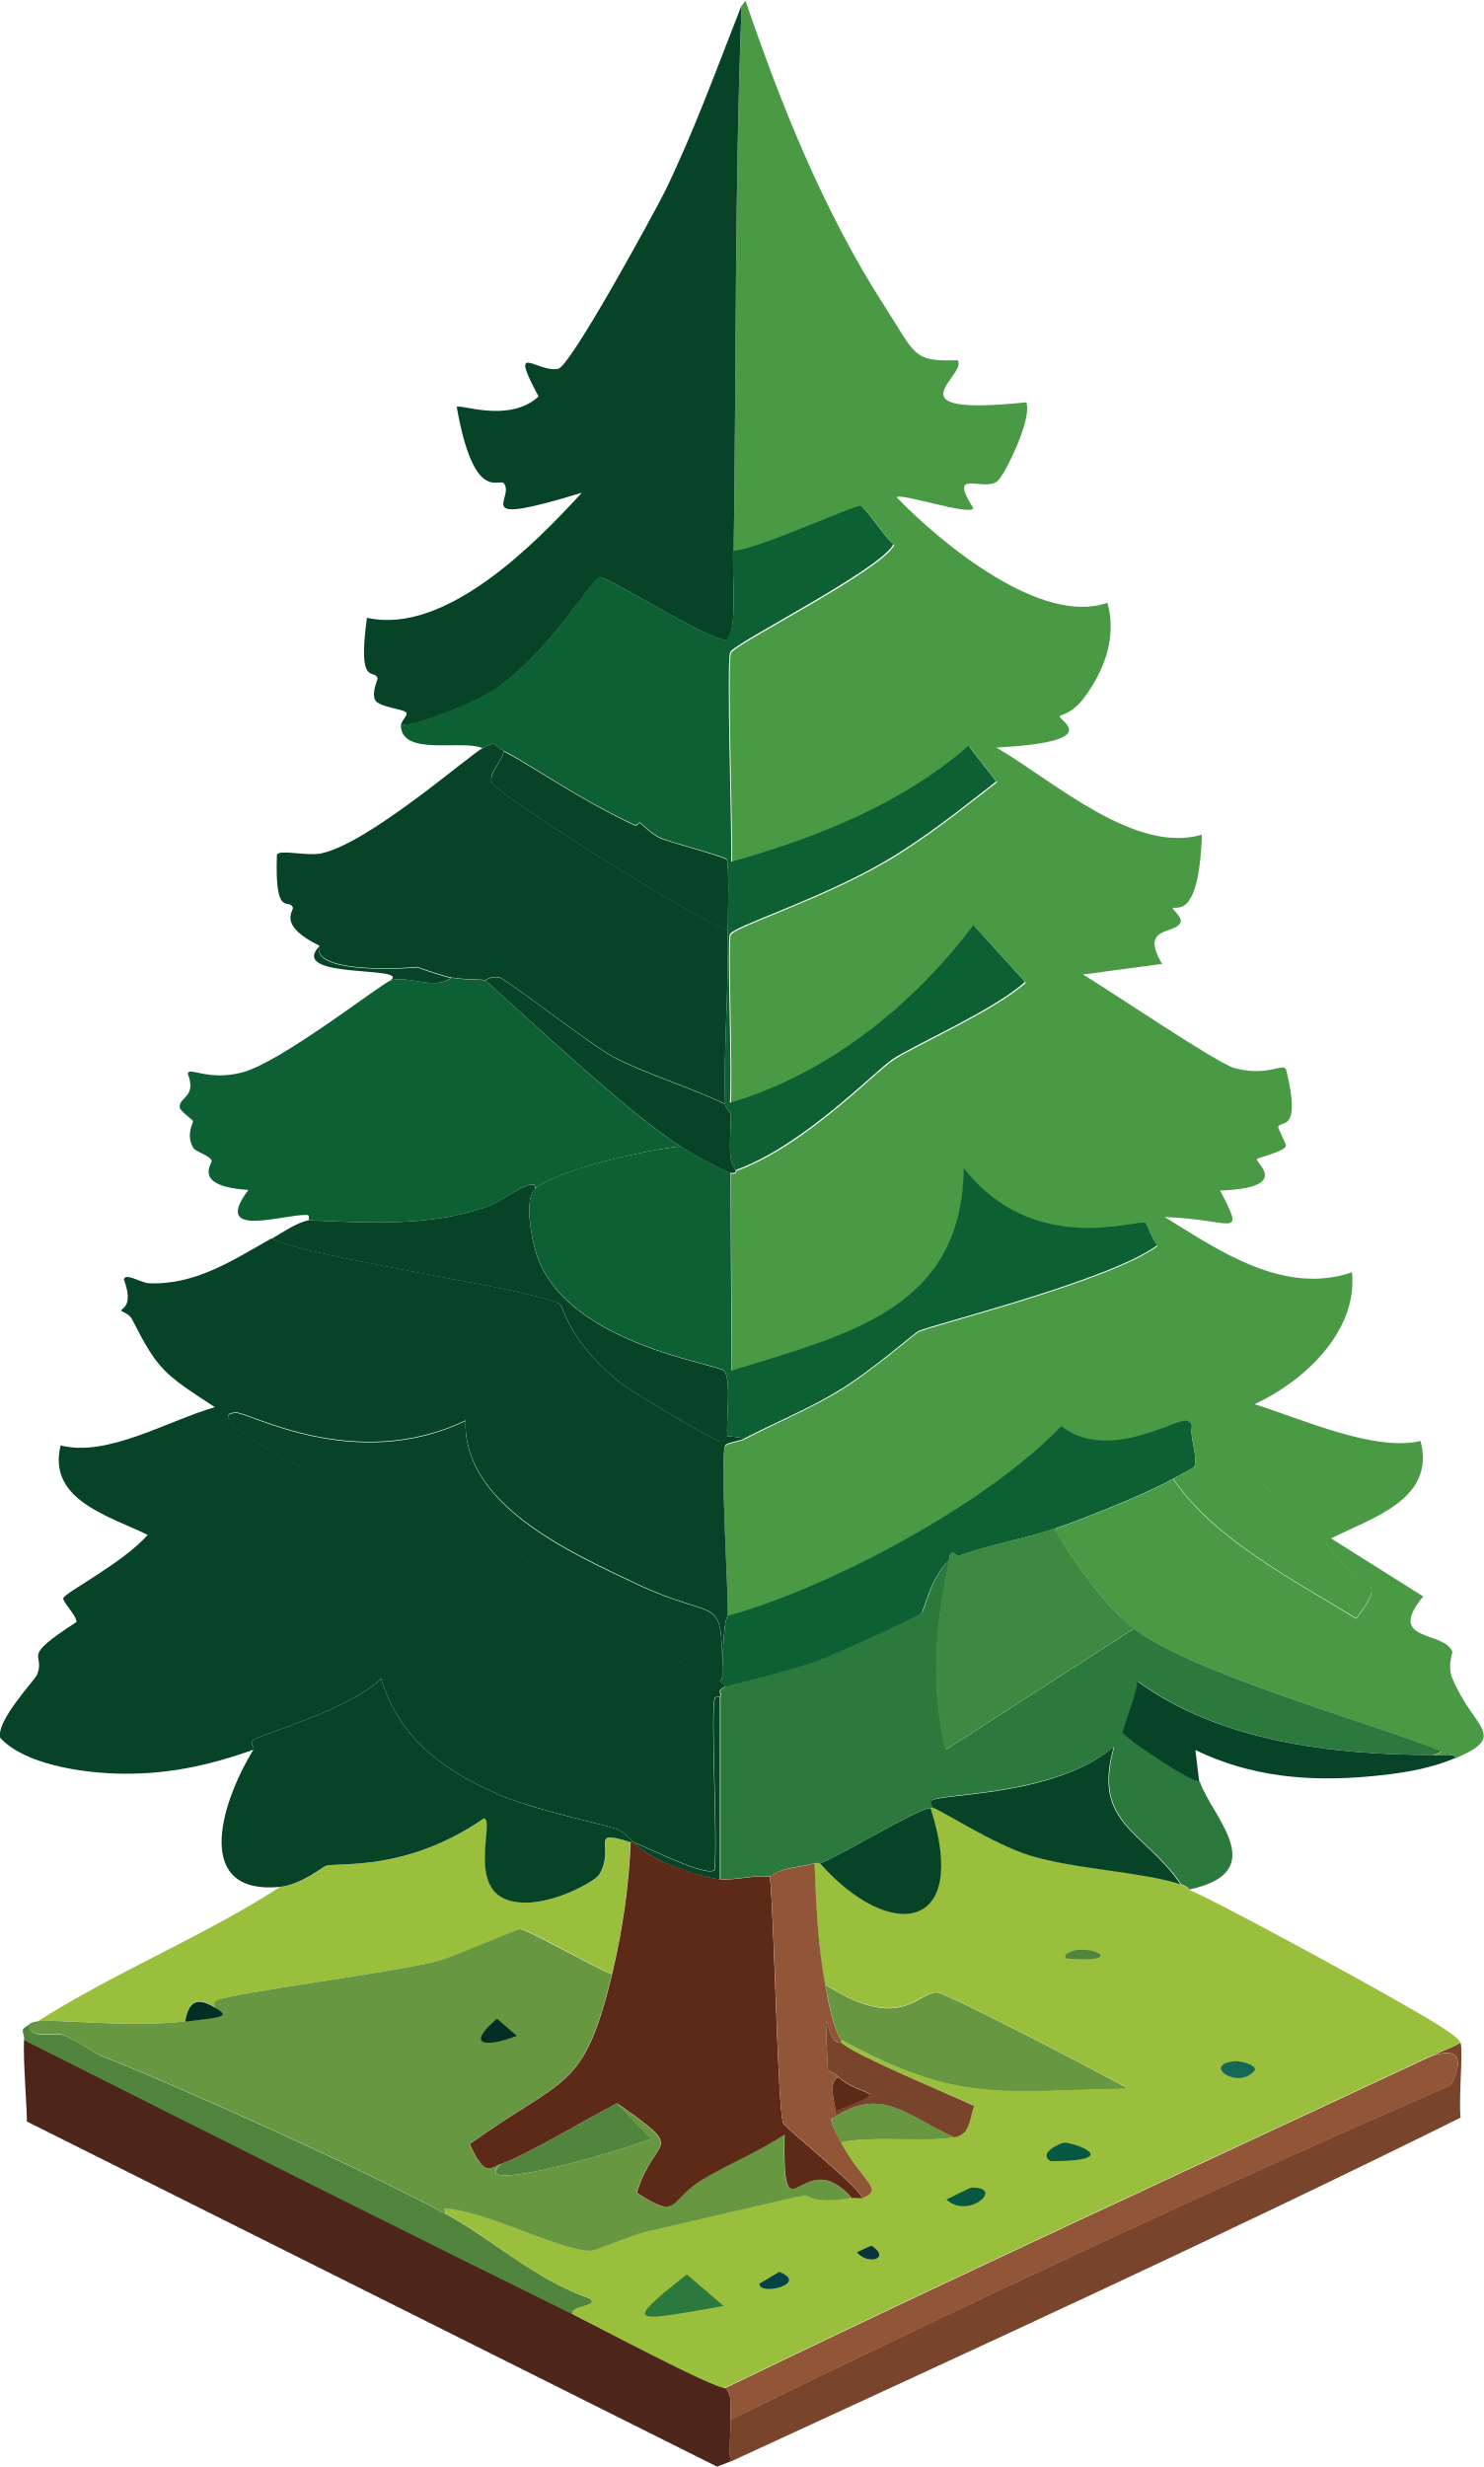
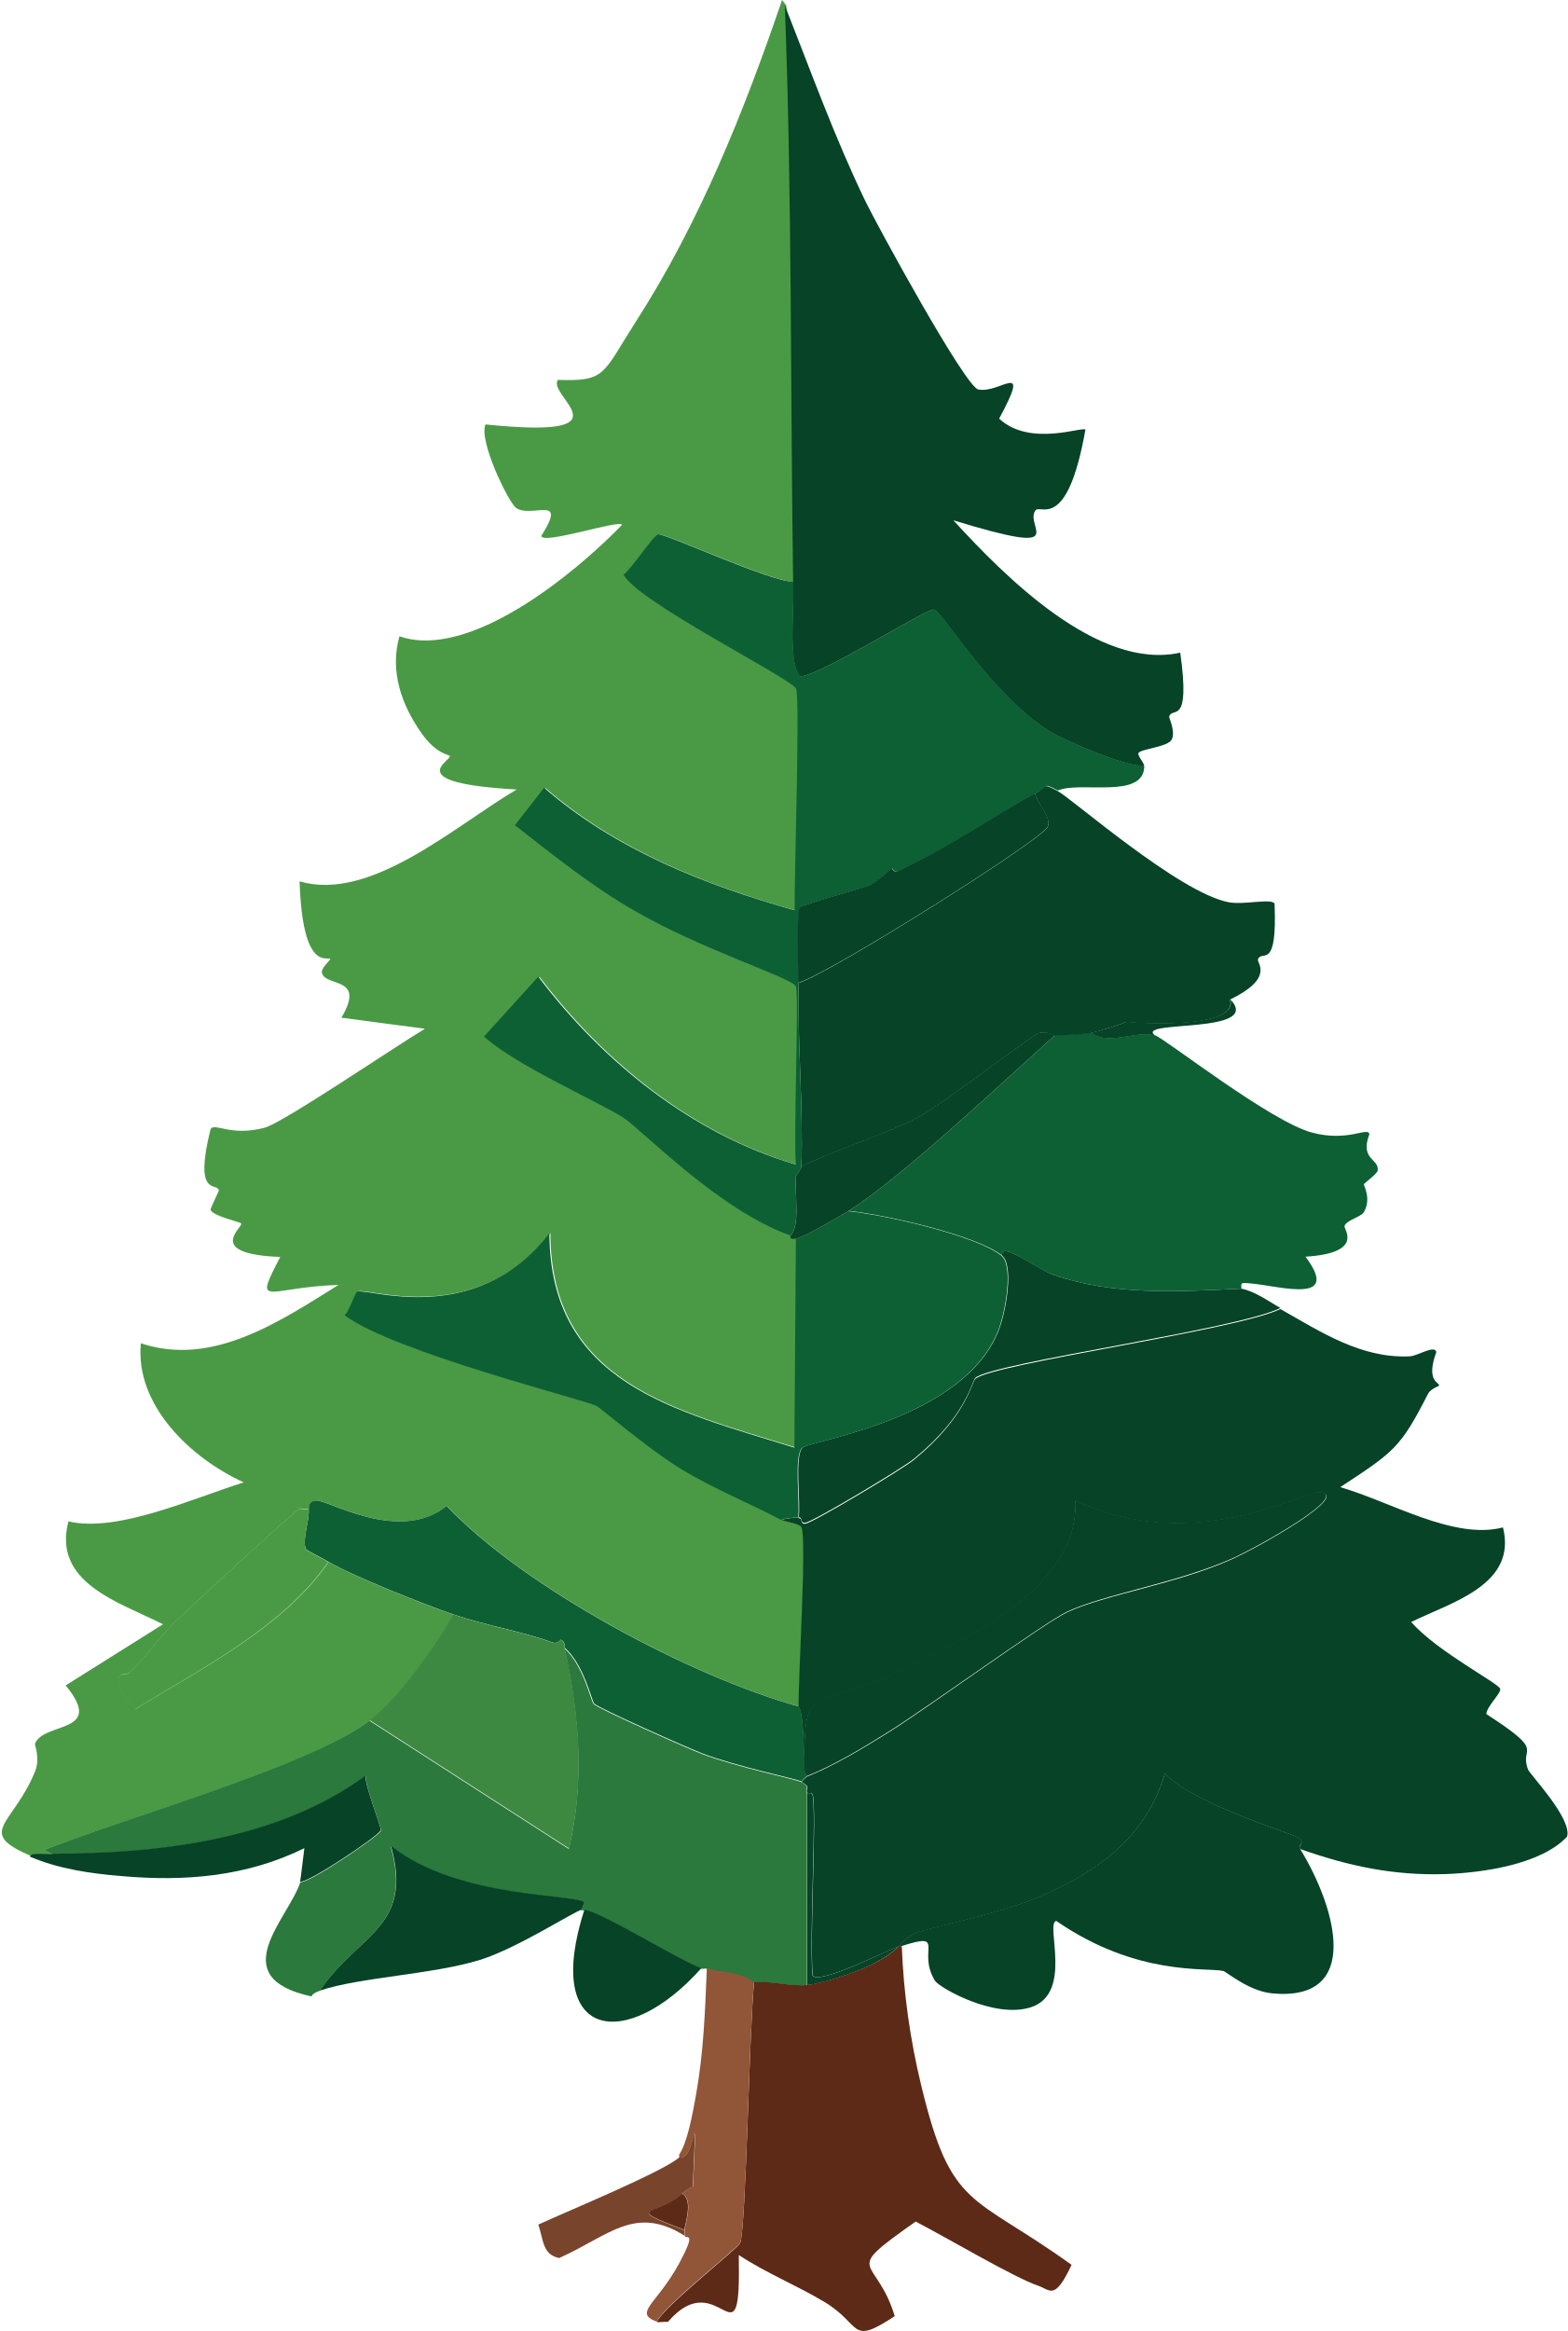
- <svg xmlns="http://www.w3.org/2000/svg" id="uuid-b3a8e680-f3fb-4e73-8ddd-6284ed3b646e" data-name="Layer 2" viewBox="0 0 50.42 83.82">
-   <g id="uuid-c83a6b9a-7cec-4a7d-8520-7e92b0284c1f" data-name="Trees">
+ <svg xmlns="http://www.w3.org/2000/svg" id="uuid-436c6bd0-c6f9-4db6-af4f-205afe1b0164" data-name="Layer 2" viewBox="0 0 62.31 92.65">
+   <g id="uuid-663fa764-e037-4185-8aa0-ac7b7ab4d601" data-name="Trees">
    <g>
+       <path d="M1.21,73.81c-.02-.17.41-.11.89-.11l-.33-.17c3.19-1.27,10.45-3.28,12.95-5.15,1.09-.81,2.63-2.96,3.32-4.2-1.17-.4-4.01-1.53-4.98-2.1-1.74,2.57-5.08,4.25-7.69,5.86-1.28-1.6-.29-1.37-.22-1.44.63-.61,1.15-1.38,1.77-1.99.54-.53,4.69-4.36,4.98-4.54.06-.04.3.04.39,0,.02,0-.07-.3.28-.33.47-.04,3.3,1.73,5.2.22,3.06,3.23,9.67,6.77,14,7.97-.03-1.02.33-6.69.11-7.14-.06-.12-.63-.2-.77-.28-1.3-.68-2.66-1.23-3.93-1.99-1.46-.88-3.24-2.45-3.43-2.55-.54-.26-8.03-2.12-10.01-3.6.16-.14.42-.91.5-.94.39-.16,4.72,1.46,7.64-2.32.02,5.97,4.95,7.03,9.74,8.52l.06-8.3c-.14,0-.23.02-.22-.11-2.8-.99-5.82-4.13-6.58-4.65-.87-.59-4.27-2.07-5.59-3.26l2.16-2.38c2.57,3.39,6.12,6.26,10.24,7.47-.1-1.14.13-6.75,0-7.08-.13-.33-3.75-1.45-6.47-3.04-1.66-.97-3.19-2.2-4.7-3.37l1.16-1.49c2.82,2.45,6.39,3.87,9.96,4.87-.02-1.21.21-8.39.06-8.8-.15-.38-6.3-3.45-6.86-4.54.31-.21,1.2-1.58,1.38-1.6.28-.04,4.54,1.92,5.37,1.88-.11-7.63-.04-15.27-.33-22.91l-.17-.22c-1.5,4.4-3.27,8.83-5.81,12.78-1.35,2.11-1.18,2.38-3.1,2.32-.46.63,3,2.37-2.88,1.77-.28.65.92,3.11,1.22,3.32.62.43,2.07-.58,1,1.11.04.37,3.11-.66,3.21-.44-1.92,1.98-6.09,5.39-8.85,4.43-.39,1.37.07,2.72.89,3.87.6.84,1.08.82,1.11.89.07.19-1.98,1.07,2.66,1.33-2.41,1.41-5.8,4.49-8.63,3.65.12,3.73,1.17,2.92,1.22,3.1,0,.03-.39.36-.33.55.16.56,1.76.12.77,1.77q1.66.22,3.32.44c-1.2.72-5.61,3.72-6.36,3.93-1.38.37-2-.22-2.16.06-.68,2.74.26,2.1.33,2.43,0,.04-.34.73-.33.77.06.25,1.19.49,1.22.55.07.16-1.47,1.21,1.55,1.33-1.08,2.09-.57,1.21,2.32,1.11-2.32,1.44-5.01,3.28-7.86,2.32-.24,2.47,2,4.58,4.09,5.53-2.02.63-5.02,2.01-6.97,1.55-.64,2.45,2.02,3.21,3.76,4.09l-3.87,2.43c1.6,1.94-.88,1.43-1.22,2.32-.02.05.22.57,0,1.11-.89,2.16-2.4,2.4-.11,3.37Z" style="fill: #4a9a45; stroke-width: 0px;" />
+       <path d="M31.75,60.31s-.62.04-.66.11c.14.07.71.15.77.28.22.44-.14,6.12-.11,7.14,0,.11.16-.15.22,2.1.07-3.08.22-1.83,3.6-3.43,2.81-1.33,7.32-3.35,7.19-6.86,4.61,2.2,9.05-.34,9.63-.33,1.51.01-2.37,2.19-3.43,2.66-2.19.98-5.03,1.4-6.53,2.1-.92.43-5.41,3.71-7.08,4.76-1.02.64-2.2,1.35-3.26,1.77-.01,0-.21.17-.22.22.41.23.13.23.22.44,0,.01.2-.04.22.06.17.74-.13,5.61,0,7.19.26.37,2.91-.98,3.43-1.16.04-.02.2-.32.72-.55.23-.1,3.29-.77,4.65-1.33,2.44-1,4.43-2.4,5.2-4.98,1.21,1.25,5.07,2.37,5.31,2.55.29.21-.03.3.06.44,1.92.68,3.71,1.06,5.75,1,1.5-.05,3.83-.38,4.87-1.49.2-.72-1.46-2.45-1.55-2.66-.38-.95.79-.63-1.66-2.21,0-.29.59-.83.55-1-.04-.22-2.48-1.46-3.54-2.66,1.61-.79,4.22-1.48,3.65-3.76-1.96.51-4.48-1.03-6.47-1.6,2.13-1.4,2.39-1.55,3.49-3.71.11-.21.44-.3.44-.33.02-.13-.54-.15-.11-1.33-.06-.3-.73.15-1.05.17-1.94.09-3.52-.96-5.15-1.88-1.75.85-11.37,2.16-12.12,2.77-.16.13-.33,1.48-2.43,3.21-.5.41-4.01,2.5-4.32,2.55-.24.04-.1-.21-.28-.22Z" style="fill: #064327; stroke-width: 0px;" />
+       <path d="M31.53,23.13c.02,1.48-.19,3.27.28,3.76.82-.04,5.02-2.7,5.31-2.66.33.05,2.29,3.42,4.65,4.87.56.34,3.13,1.45,3.71,1.33,0-.12-.27-.39-.22-.5.07-.16,1.2-.24,1.33-.55.14-.34-.12-.84-.11-.89.11-.44.86.45.44-2.55-3.29.74-7.06-3.12-9.02-5.26,4.8,1.47,2.81.26,3.26-.39.19-.28,1.26.9,1.99-3.21-.09-.15-2.2.7-3.43-.44,1.3-2.41.05-.98-.83-1.16-.52-.11-4.02-6.52-4.48-7.47-1.22-2.52-2.18-5.19-3.21-7.8.29,7.63.22,15.27.33,22.91Z" style="fill: #064327; stroke-width: 0px;" />
+       <path d="M31.42,49.13c.39-.45.18-1.45.22-2.38,0-.02.22-.28.22-.39.08-2.4-.16-4.88-.11-7.3,0-.48-.07-2.81.06-2.99.09-.12,2.42-.73,2.77-.89.37-.16.84-.64.89-.66.01,0,.1.17.22.11,2.43-1.14,4.09-2.37,5.48-3.1.54-.28.23-.44.89-.11.88-.39,3.46.38,3.43-1-.57.12-3.15-.98-3.71-1.33-2.35-1.45-4.31-4.82-4.65-4.87-.29-.04-4.49,2.62-5.31,2.66-.46-.49-.25-2.28-.28-3.76-.83.04-5.08-1.92-5.37-1.88-.19.02-1.08,1.4-1.38,1.6.56,1.09,6.71,4.15,6.86,4.54.16.41-.08,7.59-.06,8.8-3.57-1-7.14-2.42-9.96-4.87l-1.16,1.49c1.51,1.18,3.04,2.41,4.7,3.37,2.72,1.59,6.34,2.71,6.47,3.04.13.33-.1,5.94,0,7.08-4.11-1.21-7.67-4.07-10.24-7.47l-2.16,2.38c1.32,1.19,4.72,2.67,5.59,3.26.76.52,3.78,3.65,6.58,4.65Z" style="fill: #0d6033; stroke-width: 0px;" />
+       <path d="M41.93,41.16c-2.13,1.89-5.97,5.55-8.19,6.97,1.41.14,5.1.97,6.09,1.77-.05-.59,1.36.54,2.05.77,2.38.83,4.98.67,7.47.55.01,0-.04-.22.06-.22.98-.05,4.06,1.05,2.49-1.05,2.36-.15,1.51-1.1,1.55-1.22.07-.23.66-.36.77-.55.31-.54-.01-1.05,0-1.11.01-.04.54-.42.55-.55.06-.47-.72-.42-.33-1.44-.06-.31-.83.32-2.27-.06-1.64-.42-5.9-3.77-6.25-3.87-.79-.22-1.84.43-2.55-.11-.58.09-1.07.06-1.44.11Z" style="fill: #0d6033; stroke-width: 0px;" />
+       <path d="M41.15,31.54c.08.43.67.95.5,1.33-.25.53-8.62,5.8-9.9,6.2-.05,2.42.19,4.9.11,7.3,1.38-.68,3.41-1.3,4.7-1.99.98-.53,4.48-3.26,4.76-3.32.36-.08.57.12.61.11.37-.05.86-.02,1.44-.11.17-.03,1.33-.38,1.38-.44,1.11.11,4.46.2,4.15-.89,1.79-.87,1.05-1.46,1.11-1.6.16-.41.77.51.66-2.21-.1-.23-1.23.06-1.83-.06-1.98-.38-6.25-4.14-6.81-4.43-.66-.33-.34-.17-.89.11Z" style="fill: #064327; stroke-width: 0px;" />
+       <path d="M39.83,49.9c.49.4.16,2.22-.11,2.93-1.35,3.58-7.43,4.41-7.8,4.7-.36.28-.07,2.25-.17,2.77.17.01.04.26.28.22.31-.05,3.82-2.14,4.32-2.55,2.1-1.72,2.28-3.08,2.43-3.21.75-.61,10.37-1.91,12.12-2.77-.47-.27-1.02-.67-1.55-.77-2.49.12-5.09.28-7.47-.55-.68-.24-2.1-1.36-2.05-.77Z" style="fill: #064327; stroke-width: 0px;" />
+       <path d="M43.37,41.05c.71.54,1.76-.11,2.55.11-.85-.64,4.33-.03,2.99-1.44.31,1.09-3.04.99-4.15.89-.05.07-1.21.41-1.38.44Z" style="fill: #064327; stroke-width: 0px;" />
+       <path d="M14.71,68.38c-2.5,1.86-9.76,3.87-12.95,5.15l.33.17c4.23-.01,8.94-.54,12.45-3.1-.04.36.63,2.05.61,2.16-.04.19-2.9,2.12-3.21,2.05-.48,1.46-3.07,3.78.44,4.54.02,0,0-.11.33-.22,1.54-2.26,3.73-2.51,2.82-5.75,2.66,2.15,7.52,1.9,7.69,2.27l-.11.28s.08,0,.11,0c.59.03,3.77,2.02,4.65,2.32.05.02.16-.02.22,0,.57.19,1.37.15,1.88.55.71-.07,1.39.16,2.1.11v-7.64c-.09-.21.19-.22-.22-.44-.18-.1-2.59-.6-3.93-1.11-.51-.19-4.16-1.81-4.32-1.99-.11-.12-.41-1.55-1.16-2.21.58,2.63.81,5.31.17,7.97q-3.96-2.55-7.91-5.09Z" style="fill: #2b793c; stroke-width: 0px;" />
+       <path d="M35.73,77.35s.08.01.11,0c1.82-.58.59.18,1.33,1.38.16.26,2.35,1.53,3.82,1.05,1.69-.56.55-3.33,1-3.43,3.22,2.22,5.97,1.84,6.64,1.99.11.02,1.01.8,1.94.89,3.57.34,2.58-3.35,1.11-5.75-.09-.15.24-.23-.06-.44-.24-.17-4.1-1.3-5.31-2.55-.77,2.58-2.76,3.98-5.2,4.98-1.36.56-4.41,1.22-4.65,1.33-.52.23-.68.53-.72.55Z" style="fill: #064327; stroke-width: 0px;" />
+       <path d="M33.74,48.13c-.28.18-1.92,1.1-2.1,1.11l-.06,8.3c-4.78-1.49-9.71-2.55-9.74-8.52-2.92,3.79-7.24,2.16-7.64,2.32-.08.03-.33.8-.5.94,1.98,1.47,9.48,3.34,10.01,3.6.19.09,1.97,1.66,3.43,2.55,1.27.76,2.63,1.31,3.93,1.99.04-.07.63-.11.66-.11.09-.52-.19-2.49.17-2.77.37-.29,6.45-1.12,7.8-4.7.27-.71.6-2.53.11-2.93-.98-.8-4.67-1.63-6.09-1.77Z" style="fill: #0d6033; stroke-width: 0px;" />
+       <path d="M12.27,59.97c.05.42-.27,1.23-.11,1.6.02.05.74.41.89.5.97.57,3.81,1.7,4.98,2.1,1.29.44,2.65.65,3.93,1.11.22.08.32-.12.33-.11.21.09.15.32.17.33.75.66,1.06,2.09,1.16,2.21.16.18,3.81,1.8,4.32,1.99,1.34.51,3.75,1.01,3.93,1.11.01-.05.21-.22.22-.22-.16-.21-.1-.42-.11-.66-.06-2.25-.22-1.99-.22-2.1-4.33-1.2-10.93-4.73-14-7.97-1.9,1.51-4.73-.26-5.2-.22-.34.03-.26.32-.28.33Z" style="fill: #0d6033; stroke-width: 0px;" />
+       <path d="M14.71,68.38q3.96,2.55,7.91,5.09c.64-2.66.42-5.33-.17-7.97-.01-.01.04-.24-.17-.33-.02,0-.11.19-.33.11-1.28-.45-2.64-.67-3.93-1.11-.69,1.24-2.23,3.39-3.32,4.2Z" style="fill: #3d8941; stroke-width: 0px;" />
      <g>
-         <g>
-           <path d="M19.45,78.62c.73.36,4.82,2.53,5.19,2.51.28.29.17.69.18,1.07.01.48-.05.96,0,1.43-.15.07-.3.11-.45.18q-11.73-5.87-23.46-11.73c.03-.14-.14-2.19-.09-2.78,6.2,3.12,12.4,6.24,18.63,9.31Z" style="fill: #4d251a; stroke-width: 0px;" />
-           <path d="M24.82,83.64c-.05-.48.01-.95,0-1.43,8.08-3.96,16.24-7.78,24.49-11.37.37-.82.38-1.31-.67-.99.33-.15.68-.26.99-.45.09.36-.07,1.89,0,2.55-8.15,4.04-16.51,7.86-24.81,11.69Z" style="fill: #79442c; stroke-width: 0px;" />
-           <path d="M24.82,82.21c-.01-.38.1-.79-.18-1.07,7.96-3.85,15.99-7.53,24-11.28,1.05-.33,1.04.17.67.99-8.25,3.59-16.41,7.41-24.49,11.37Z" style="fill: #915538; stroke-width: 0px;" />
-         </g>
-         <g>
-           <path d="M21.42,62.59c-.06,1.52-.27,3-.63,4.48-.52-.19-2.85-1.53-3.09-1.52-.15,0-2.2.93-2.78,1.07-1.58.41-6.95,1.08-7.52,1.34-.16.07-.12.15-.04.27-.65-.41-.94-.28-1.07.45-1.87.23-4.46-.1-5.01,0,2.65-1.69,5.61-2.87,8.24-4.57.75-.07,1.48-.7,1.57-.72.54-.12,2.76.19,5.37-1.61.36.08-.56,2.32.81,2.78,1.19.39,2.96-.64,3.09-.85.6-.97-.4-1.59,1.07-1.12Z" style="fill: #9abf3c; stroke-width: 0px;" />
-           <path d="M15.15,75.22c1.67.93,3.06,2.24,4.88,2.87.39.3-.63.22-.58.54-6.23-3.07-12.43-6.19-18.63-9.31.02-.31-.21-.31.18-.54-.07.53.87.28,1.12.36.41.12,1.05.6,1.34.72,2.65,1.04,9.35,4.07,11.69,5.37Z" style="fill: #51853d; stroke-width: 0px;" />
-           <path d="M28.58,69.31c-.27-.4-.43-1.31-.54-1.88,2.6,1.67,3.16.22,3.81.27.36.03,5.7,2.82,6.49,3.27-4.45.08-5.73.52-9.76-1.66Z" style="fill: #679740; stroke-width: 0px;" />
-           <path d="M32.43,72.62c-.89.19-2.87-.07-3.85.18-.62-1.14-.17-.73-.18-.9,1.6-1,2.41-.02,4.03.72Z" style="fill: #679740; stroke-width: 0px;" />
-           <g>
-             <path d="M40.13,64.03c.27.09.25.17.27.18.77.29,6.1,3.2,7.21,3.85.39.23,1.95,1.08,2.01,1.34-.31.19-.66.3-.99.45-8.01,3.75-16.04,7.43-24,11.28-.38.03-4.46-2.15-5.19-2.51-.05-.32.98-.24.58-.54-1.82-.62-3.21-1.94-4.88-2.87l-.04-.18c1.26.02,4.12,1.51,5.01,1.43.17-.02,1.4-.54,1.79-.63.96-.21,5.18-1.22,5.46-1.25.08,0,.26.32,1.57.09.11-.02.29.03.36,0,.77-.3,0-.55-.72-1.88.99-.24,2.96,0,3.85-.18.54-.12.5-.58.67-1.07-.95-.43-3.99-1.69-4.52-2.15v-.09c4.03,2.17,5.31,1.73,9.76,1.66-.79-.45-6.13-3.24-6.49-3.27-.64-.05-1.2,1.4-3.81-.27-.25-1.38-.3-2.72-.36-4.12.05-.02.13.02.18,0,2.39,2.68,5.12,2.34,3.76-1.88.03,0,.06,0,.09,0,.18.02,2.06,1.24,3.27,1.61,1.51.46,3.88.56,5.15.99Z" style="fill: #9abf3c; stroke-width: 0px;" />
-             <g>
-               <path d="M23.34,77.28l1.25,1.07c-3.01.51-3.55.73-1.25-1.07Z" style="fill: #2b793c; stroke-width: 0px;" />
-               <path d="M36.15,72.8c.34-.01,2.1.62-.45.63-.46-.28.36-.62.45-.63Z" style="fill: #085841; stroke-width: 0px;" />
-               <path d="M33.01,74.33c1.18-.03-.13,1.1-.85.4.24-.11.79-.4.85-.4Z" style="fill: #085841; stroke-width: 0px;" />
-               <path d="M41.97,70.03c.14-.01.73.11.67.31-.57.7-1.84-.2-.67-.31Z" style="fill: #166756; stroke-width: 0px;" />
-               <path d="M26.48,77.19c1.04.41-.71.83-.67.4l.67-.4Z" style="fill: #054246; stroke-width: 0px;" />
-               <path d="M36.51,66.27c.71-.15,1.7.43-.27.27-.17-.14.23-.26.27-.27Z" style="fill: #51853d; stroke-width: 0px;" />
-               <path d="M29.61,76.3c.69.45-.14.67-.49.22l.49-.22Z" style="fill: #09343b; stroke-width: 0px;" />
-             </g>
-           </g>
-           <path d="M17.03,73.52c.77-.25,2.98-1.57,3.94-2.06l1.16,1.21c-1.27.49-6.33,1.93-5.1.85Z" style="fill: #51853d; stroke-width: 0px;" />
-           <g>
-             <path d="M20.79,67.07c-.97,4.03-1.62,3.46-4.84,5.78.55,1.18.69.8,1.07.67-1.23,1.08,3.83-.36,5.1-.85l-1.16-1.21c2.44,1.73,1.28,1.05.67,3.04,1.46.96,1.04.28,2.24-.45.9-.55,1.9-.94,2.78-1.52-.07,3.81.6.2,2.28,2.15-1.31.23-1.49-.1-1.57-.09-.28.03-4.5,1.04-5.46,1.25-.39.09-1.62.61-1.79.63-.9.08-3.76-1.42-5.01-1.43l.04.18c-2.33-1.3-9.04-4.33-11.69-5.37-.3-.12-.93-.59-1.34-.72-.25-.08-1.19.17-1.12-.36.12-.07.15-.07.27-.09.55-.1,3.14.23,5.01,0,1.2-.15,1.55-.15,1.07-.45-.08-.12-.11-.2.04-.27.58-.26,5.95-.93,7.52-1.34.57-.15,2.63-1.07,2.78-1.07.24,0,2.57,1.33,3.09,1.52Z" style="fill: #679740; stroke-width: 0px;" />
-             <path d="M16.89,68.59l.67.58c-1.09.42-1.74.32-.67-.58Z" style="fill: #032e24; stroke-width: 0px;" />
-           </g>
-           <path d="M7.36,68.24c.48.3.12.3-1.07.45.13-.73.42-.85,1.07-.45Z" style="fill: #032e24; stroke-width: 0px;" />
-         </g>
+         <path d="M2.09,73.69c-.47,0-.9-.06-.89.11,1.15.49,2.42.67,3.65.77,2.51.22,4.95.02,7.25-1.11-.03.21-.15,1.26-.17,1.33.3.08,3.17-1.85,3.21-2.05.02-.11-.65-1.8-.61-2.16-3.5,2.56-8.21,3.09-12.45,3.1Z" style="fill: #064327; stroke-width: 0px;" />
+         <path d="M13.05,62.08c-.15-.09-.87-.45-.89-.5-.16-.37.16-1.18.11-1.6-.09.04-.32-.04-.39,0-.29.18-4.44,4.01-4.98,4.54-.62.61-1.14,1.38-1.77,1.99-.07.07-1.06-.16.22,1.44,2.61-1.61,5.95-3.3,7.69-5.86Z" style="fill: #4a9a45; stroke-width: 0px;" />
      </g>
+       <path d="M31.86,46.36c0,.1-.22.37-.22.39-.04.93.17,1.93-.22,2.38-.01.13.09.12.22.11.18,0,1.82-.93,2.1-1.11,2.22-1.42,6.06-5.08,8.19-6.97-.04,0-.25-.19-.61-.11-.28.06-3.78,2.79-4.76,3.32-1.29.69-3.32,1.31-4.7,1.99Z" style="fill: #064327; stroke-width: 0px;" />
+       <path d="M31.97,69.93c0,.24-.05.45.11.66,1.07-.42,2.24-1.13,3.26-1.77,1.67-1.05,6.16-4.32,7.08-4.76,1.49-.7,4.33-1.13,6.53-2.1,1.06-.47,4.94-2.64,3.43-2.66-.58,0-5.02,2.53-9.63.33.13,3.52-4.38,5.53-7.19,6.86-3.38,1.6-3.53.35-3.6,3.43Z" style="fill: #064327; stroke-width: 0px;" />
+       <path d="M32.08,71.26v7.64c.59-.04,1.96-.51,2.49-.77.95-.47,1.1-.74,1.16-.77-.52.18-3.17,1.54-3.43,1.16-.13-1.59.17-6.46,0-7.19-.02-.1-.22-.04-.22-.06Z" style="fill: #064327; stroke-width: 0px;" />
+       <path d="M31.75,39.06c1.28-.4,9.66-5.67,9.9-6.2.18-.38-.42-.9-.5-1.33-1.38.72-3.05,1.95-5.48,3.1-.12.06-.21-.12-.22-.11-.05.02-.52.5-.89.66-.34.15-2.68.77-2.77.89-.13.17-.05,2.51-.06,2.99Z" style="fill: #064327; stroke-width: 0px;" />
+       <path d="M12.72,79.12c1.56-.53,4.49-.64,6.36-1.22,1.49-.46,3.81-1.97,4.04-1.99l.11-.28c-.17-.37-5.03-.12-7.69-2.27.91,3.25-1.28,3.5-2.82,5.75Z" style="fill: #064327; stroke-width: 0px;" />
+       <path d="M23.23,75.91c-1.67,5.22,1.7,5.64,4.65,2.32-.88-.31-4.06-2.29-4.65-2.32Z" style="fill: #064327; stroke-width: 0px;" />
      <g>
-         <path d="M49.45,59.73c.01-.14-.33-.09-.72-.09l.27-.13c-2.58-1.03-8.46-2.66-10.48-4.16-.88-.66-2.13-2.4-2.69-3.4.95-.32,3.25-1.24,4.03-1.7,1.41,2.08,4.11,3.44,6.22,4.75,1.03-1.29.24-1.11.18-1.16-.51-.49-.93-1.12-1.43-1.61-.43-.43-3.8-3.53-4.03-3.67-.05-.03-.24.03-.31,0-.02,0,.05-.25-.22-.27-.38-.03-2.67,1.4-4.21.18-2.48,2.62-7.83,5.48-11.33,6.45.02-.83-.27-5.42-.09-5.78.05-.1.51-.16.63-.22,1.05-.55,2.15-1,3.18-1.61,1.18-.71,2.62-1.99,2.78-2.06.43-.21,6.5-1.72,8.1-2.91-.13-.11-.34-.74-.4-.76-.32-.13-3.82,1.18-6.18-1.88-.02,4.83-4.01,5.69-7.88,6.9l-.04-6.72c.11,0,.19.02.18-.09,2.27-.8,4.71-3.34,5.33-3.76.7-.48,3.46-1.68,4.52-2.64l-1.75-1.93c-2.08,2.75-4.95,5.07-8.28,6.04.08-.92-.1-5.46,0-5.73.11-.27,3.03-1.18,5.24-2.46,1.34-.78,2.58-1.78,3.81-2.73l-.94-1.21c-2.28,1.98-5.17,3.13-8.06,3.94.02-.98-.17-6.79-.04-7.12.12-.31,5.1-2.79,5.55-3.67-.25-.17-.97-1.28-1.12-1.3-.23-.03-3.67,1.56-4.34,1.52.09-6.18.03-12.36.27-18.54l.13-.18c1.22,3.56,2.65,7.15,4.7,10.34,1.1,1.7.96,1.93,2.51,1.88.37.51-2.43,1.92,2.33,1.43.23.53-.75,2.52-.99,2.69-.5.35-1.68-.47-.81.9-.03.3-2.52-.54-2.6-.36,1.55,1.6,4.93,4.37,7.16,3.58.31,1.11-.06,2.2-.72,3.13-.48.68-.87.66-.9.72-.06.15,1.6.87-2.15,1.07,1.95,1.14,4.69,3.63,6.98,2.96-.1,3.02-.94,2.36-.99,2.51,0,.03.31.29.27.45-.13.45-1.43.1-.63,1.43l-2.69.36c.97.58,4.54,3.01,5.15,3.18,1.12.3,1.62-.18,1.75.04.55,2.22-.21,1.7-.27,1.97,0,.03.28.59.27.63-.05.2-.96.4-.99.45-.05.13,1.19.98-1.25,1.07.87,1.69.46.98-1.88.9,1.88,1.17,4.05,2.66,6.36,1.88.2,2-1.62,3.7-3.31,4.48,1.63.51,4.07,1.62,5.64,1.25.52,1.98-1.63,2.6-3.04,3.31l3.13,1.97c-1.29,1.57.71,1.15.99,1.88.02.04-.18.47,0,.9.72,1.74,1.94,1.94.09,2.73Z" style="fill: #4a9a45; stroke-width: 0px;" />
-         <path d="M24.73,48.8s.51.03.54.09c-.11.06-.58.12-.63.22-.18.36.11,4.95.09,5.78,0,.09-.13-.12-.18,1.7-.05-2.49-.17-1.48-2.91-2.78-2.28-1.08-5.92-2.71-5.82-5.55-3.73,1.78-7.32-.27-7.79-.27-1.22.01,1.92,1.77,2.78,2.15,1.78.79,4.07,1.13,5.28,1.7.74.35,4.38,3,5.73,3.85.83.52,1.78,1.09,2.64,1.43.01,0,.17.14.18.18-.33.18-.1.19-.18.36,0,0-.16-.03-.18.04-.14.6.1,4.54,0,5.82-.21.3-2.35-.79-2.78-.94-.03-.02-.16-.26-.58-.45-.19-.08-2.66-.63-3.76-1.07-1.97-.81-3.59-1.94-4.21-4.03-.98,1.01-4.1,1.92-4.3,2.06-.24.17.03.24-.04.36-1.55.55-3,.86-4.66.81-1.21-.04-3.1-.31-3.94-1.21-.16-.58,1.19-1.98,1.25-2.15.31-.77-.64-.51,1.34-1.79,0-.23-.47-.67-.45-.81.04-.18,2.01-1.18,2.87-2.15-1.31-.64-3.42-1.19-2.96-3.04,1.58.41,3.62-.83,5.24-1.3-1.73-1.13-1.93-1.25-2.82-3-.09-.17-.35-.25-.36-.27-.02-.1.44-.12.09-1.07.05-.24.59.12.85.13,1.57.07,2.85-.78,4.16-1.52,1.42.69,9.2,1.75,9.81,2.24.13.1.27,1.2,1.97,2.6.4.33,3.24,2.02,3.49,2.06.19.03.08-.17.22-.18Z" style="fill: #064327; stroke-width: 0px;" />
-         <path d="M24.91,18.72c-.02,1.2.15,2.65-.22,3.04-.67-.03-4.06-2.18-4.3-2.15-.27.04-1.86,2.77-3.76,3.94-.45.28-2.54,1.18-3,1.07,0-.1.22-.31.18-.4-.05-.13-.97-.19-1.07-.45-.11-.28.1-.68.09-.72-.09-.36-.7.36-.36-2.06,2.66.6,5.72-2.52,7.3-4.25-3.88,1.19-2.27.21-2.64-.31-.16-.22-1.02.73-1.61-2.6.07-.13,1.78.57,2.78-.36-1.05-1.95-.04-.79.67-.94.42-.09,3.25-5.28,3.63-6.04.99-2.04,1.77-4.2,2.6-6.31-.24,6.18-.18,12.36-.27,18.54Z" style="fill: #064327; stroke-width: 0px;" />
-         <path d="M25,39.76c-.32-.36-.14-1.17-.18-1.93,0-.02-.18-.23-.18-.31-.06-1.94.13-3.95.09-5.91,0-.39.06-2.28-.04-2.42-.07-.1-1.96-.59-2.24-.72-.3-.13-.68-.52-.72-.54,0,0-.08.13-.18.09-1.97-.93-3.31-1.92-4.43-2.51-.44-.23-.19-.36-.72-.09-.72-.31-2.8.31-2.78-.81.46.1,2.55-.8,3-1.07,1.91-1.17,3.49-3.9,3.76-3.94.24-.03,3.63,2.12,4.3,2.15.38-.4.21-1.85.22-3.04.67.03,4.11-1.55,4.34-1.52.15.02.87,1.13,1.12,1.3-.46.88-5.43,3.36-5.55,3.67-.13.33.06,6.14.04,7.12,2.89-.81,5.78-1.96,8.06-3.94l.94,1.21c-1.22.95-2.46,1.95-3.81,2.73-2.21,1.29-5.13,2.19-5.24,2.46-.1.27.08,4.81,0,5.73,3.33-.98,6.21-3.3,8.28-6.04l1.75,1.93c-1.07.97-3.82,2.16-4.52,2.64-.61.42-3.06,2.96-5.33,3.76Z" style="fill: #0d6033; stroke-width: 0px;" />
-         <path d="M16.49,33.31c1.72,1.53,4.83,4.49,6.63,5.64-1.15.11-4.13.79-4.93,1.43.04-.48-1.1.43-1.66.63-1.93.67-4.03.54-6.04.45,0,0,.03-.18-.04-.18-.8-.04-3.29.85-2.01-.85-1.91-.12-1.23-.89-1.25-.99-.05-.19-.54-.29-.63-.45-.25-.44.01-.85,0-.9,0-.03-.43-.34-.45-.45-.05-.38.59-.34.27-1.16.05-.25.67.26,1.84-.04,1.33-.34,4.77-3.05,5.06-3.13.64-.18,1.49.35,2.06-.09.47.08.87.05,1.16.09Z" style="fill: #0d6033; stroke-width: 0px;" />
-         <path d="M17.12,25.52c-.06.35-.55.77-.4,1.07.2.43,6.98,4.69,8.01,5.01.04,1.96-.15,3.97-.09,5.91-1.12-.55-2.76-1.05-3.81-1.61-.79-.43-3.62-2.63-3.85-2.69-.29-.07-.46.09-.49.09-.3-.04-.69-.01-1.16-.09-.14-.02-1.08-.31-1.12-.36-.9.09-3.61.16-3.36-.72-1.45-.71-.85-1.18-.9-1.3-.13-.33-.62.41-.54-1.79.08-.19.99.05,1.48-.04,1.6-.31,5.06-3.35,5.51-3.58.53-.27.28-.14.72.09Z" style="fill: #064327; stroke-width: 0px;" />
-         <path d="M18.19,40.39c-.4.32-.13,1.79.09,2.37,1.09,2.9,6.01,3.57,6.31,3.81.29.23.06,1.82.13,2.24-.14.01-.03.21-.22.18-.25-.04-3.09-1.73-3.49-2.06-1.7-1.4-1.84-2.49-1.97-2.6-.6-.49-8.39-1.55-9.81-2.24.38-.22.83-.54,1.25-.63,2.01.09,4.12.22,6.04-.45.55-.19,1.7-1.1,1.66-.63Z" style="fill: #064327; stroke-width: 0px;" />
-         <path d="M15.33,33.22c-.57.44-1.42-.09-2.06.09.69-.51-3.5-.02-2.42-1.16-.25.88,2.46.8,3.36.72.04.05.98.34,1.12.36Z" style="fill: #064327; stroke-width: 0px;" />
-         <path d="M38.52,55.34c2.02,1.51,7.9,3.14,10.48,4.16l-.27.13c-3.43-.01-7.24-.44-10.07-2.51.03.29-.51,1.66-.49,1.75.03.16,2.35,1.72,2.6,1.66.39,1.18,2.48,3.06-.36,3.67-.02,0,0-.09-.27-.18-1.25-1.83-3.02-2.03-2.28-4.66-2.15,1.74-6.09,1.53-6.22,1.84l.09.22s-.06,0-.09,0c-.48.03-3.05,1.63-3.76,1.88-.04.02-.13-.02-.18,0-.46.15-1.11.12-1.52.45-.57-.05-1.13.13-1.7.09v-6.18c.08-.17-.15-.18.18-.36.14-.08,2.1-.48,3.18-.9.41-.16,3.36-1.47,3.49-1.61.09-.1.33-1.26.94-1.79-.47,2.13-.66,4.3-.13,6.45q3.2-2.06,6.4-4.12Z" style="fill: #2b793c; stroke-width: 0px;" />
-         <path d="M21.51,62.59s-.06,0-.09,0c-1.47-.47-.47.15-1.07,1.12-.13.21-1.9,1.24-3.09.85-1.37-.45-.45-2.7-.81-2.78-2.61,1.8-4.83,1.49-5.37,1.61-.09.02-.82.64-1.57.72-2.89.28-2.09-2.71-.9-4.66.07-.12-.19-.19.04-.36.19-.14,3.32-1.05,4.3-2.06.62,2.09,2.24,3.22,4.21,4.03,1.1.45,3.57.99,3.76,1.07.42.19.55.43.58.45Z" style="fill: #064327; stroke-width: 0px;" />
-         <path d="M23.12,38.95c.22.14,1.56.89,1.7.9l.04,6.72c3.87-1.21,7.86-2.06,7.88-6.9,2.36,3.06,5.86,1.75,6.18,1.88.06.03.27.65.4.76-1.6,1.19-7.67,2.7-8.1,2.91-.16.07-1.59,1.35-2.78,2.06-1.03.62-2.13,1.06-3.18,1.61-.03-.06-.51-.09-.54-.09-.07-.42.16-2.01-.13-2.24-.3-.24-5.22-.91-6.31-3.81-.22-.58-.49-2.05-.09-2.37.8-.65,3.78-1.32,4.93-1.43Z" style="fill: #0d6033; stroke-width: 0px;" />
-         <path d="M40.49,48.54c-.04.34.22,1,.09,1.3-.02.04-.6.33-.72.4-.78.46-3.08,1.38-4.03,1.7-1.04.35-2.14.53-3.18.9-.18.06-.26-.1-.27-.09-.17.08-.12.26-.13.27-.61.53-.85,1.69-.94,1.79-.13.14-3.08,1.46-3.49,1.61-1.08.41-3.03.82-3.18.9,0-.04-.17-.17-.18-.18.13-.17.08-.34.09-.54.05-1.82.18-1.61.18-1.7,3.5-.97,8.85-3.83,11.33-6.45,1.54,1.22,3.83-.21,4.21-.18.28.02.21.26.22.27Z" style="fill: #0d6033; stroke-width: 0px;" />
-         <path d="M38.52,55.34q-3.2,2.06-6.4,4.12c-.52-2.15-.34-4.32.13-6.45.01,0-.03-.19.13-.27.01,0,.09.15.27.09,1.03-.37,2.14-.54,3.18-.9.56,1.01,1.8,2.75,2.69,3.4Z" style="fill: #3d8941; stroke-width: 0px;" />
-         <g>
-           <path d="M48.73,59.64c.38,0,.73-.05.72.09-.93.4-1.96.54-2.96.63-2.03.18-4,.01-5.87-.9.02.17.12,1.02.13,1.07-.25.06-2.57-1.5-2.6-1.66-.02-.09.52-1.46.49-1.75,2.84,2.07,6.65,2.5,10.07,2.51Z" style="fill: #064327; stroke-width: 0px;" />
-           <path d="M39.86,50.24c.12-.07.7-.37.72-.4.13-.3-.13-.96-.09-1.3.07.03.26-.03.31,0,.23.14,3.6,3.24,4.03,3.67.5.5.92,1.12,1.43,1.61.06.06.85-.13-.18,1.16-2.11-1.3-4.81-2.67-6.22-4.75Z" style="fill: #4a9a45; stroke-width: 0px;" />
-         </g>
-         <path d="M24.64,37.52c0,.08.18.3.18.31.04.75-.14,1.56.18,1.93,0,.11-.07.09-.18.09-.14,0-1.48-.75-1.7-.9-1.79-1.15-4.91-4.11-6.63-5.64.03,0,.2-.16.49-.09.23.05,3.06,2.26,3.85,2.69,1.04.56,2.69,1.06,3.81,1.61Z" style="fill: #064327; stroke-width: 0px;" />
-         <path d="M24.55,56.6c0,.19.04.36-.09.54-.86-.34-1.82-.92-2.64-1.43-1.35-.85-4.99-3.5-5.73-3.85-1.21-.57-3.51-.91-5.28-1.7-.85-.38-4-2.14-2.78-2.15.47,0,4.06,2.05,7.79.27-.1,2.84,3.54,4.48,5.82,5.55,2.74,1.29,2.86.28,2.91,2.78Z" style="fill: #064327; stroke-width: 0px;" />
-         <path d="M24.46,57.67v6.18c-.48-.03-1.58-.41-2.01-.63-.77-.38-.89-.6-.94-.63.42.15,2.56,1.24,2.78.94.1-1.28-.14-5.22,0-5.82.02-.08.17-.03.18-.04Z" style="fill: #064327; stroke-width: 0px;" />
-         <path d="M24.73,31.61c-1.04-.32-7.81-4.59-8.01-5.01-.14-.3.34-.73.4-1.07,1.12.59,2.47,1.58,4.43,2.51.1.05.17-.09.18-.09.04.02.42.41.72.54.28.12,2.17.62,2.24.72.1.14.04,2.03.04,2.42Z" style="fill: #064327; stroke-width: 0px;" />
-         <path d="M40.13,64.03c-1.27-.43-3.64-.52-5.15-.99-1.21-.37-3.09-1.59-3.27-1.61l-.09-.22c.13-.3,4.07-.09,6.22-1.84-.74,2.63,1.04,2.83,2.28,4.66Z" style="fill: #064327; stroke-width: 0px;" />
-         <path d="M31.62,61.43c1.36,4.22-1.37,4.57-3.76,1.88.71-.25,3.29-1.85,3.76-1.88Z" style="fill: #064327; stroke-width: 0px;" />
-         <g>
-           <path d="M24.46,63.85c.57.04,1.13-.14,1.7-.09.15,1.39.26,7.83.45,8.37.06.18,2.49,2.08,2.69,2.55-.07.03-.24-.02-.36,0-1.69-1.95-2.35,1.66-2.28-2.15-.88.58-1.88.98-2.78,1.52-1.2.73-.78,1.41-2.24.45.61-2,1.77-1.32-.67-3.04-.96.49-3.17,1.81-3.94,2.06-.39.13-.53.5-1.07-.67,3.22-2.32,3.87-1.75,4.84-5.78.35-1.47.57-2.96.63-4.48.03,0,.06,0,.09,0,.05.03.17.25.94.63.43.21,1.54.59,2.01.63Z" style="fill: #5c2a16; stroke-width: 0px;" />
-           <path d="M27.68,63.31c.05,1.4.11,2.74.36,4.12.1.57.27,1.48.54,1.88v.09s-.12.05-.27-.13c-.23-.29-.31-1.71-.18,1.07.14.06.24.11.36.22-.39.17-.09,1.02-.09,1.16,0,.06,0,.12,0,.18,0,.17-.44-.25.18.9.72,1.33,1.49,1.59.72,1.88-.19-.47-2.63-2.38-2.69-2.55-.19-.55-.29-6.98-.45-8.37.41-.33,1.06-.3,1.52-.45Z" style="fill: #915538; stroke-width: 0px;" />
-           <path d="M28.58,69.4c.53.46,3.57,1.71,4.52,2.15-.17.49-.13.96-.67,1.07-1.62-.73-2.43-1.72-4.03-.72,0-.06,0-.12,0-.18,2.06-.78.86-.43.09-1.16-.11-.11-.22-.16-.36-.22-.13-2.78-.05-1.37.18-1.07.15.19.26.12.27.13Z" style="fill: #79442c; stroke-width: 0px;" />
-           <path d="M28.4,71.73c0-.15-.3-.99.09-1.16.77.73,1.97.38-.09,1.16Z" style="fill: #5c2a16; stroke-width: 0px;" />
-         </g>
+         <path d="M32.08,78.9c-.71.05-1.39-.18-2.1-.11-.19,1.72-.32,9.67-.55,10.35-.07.22-3.08,2.57-3.32,3.15.09.03.3-.02.44,0,2.08-2.41,2.91,2.05,2.82-2.66,1.09.72,2.32,1.21,3.43,1.88,1.48.9.96,1.74,2.77.55-.75-2.47-2.18-1.63.83-3.76,1.19.61,3.92,2.23,4.87,2.55.48.16.65.62,1.33-.83-3.98-2.86-4.78-2.16-5.98-7.14-.44-1.82-.7-3.66-.77-5.53-.03.01-.08-.01-.11,0-.06.03-.21.31-1.16.77-.53.26-1.9.73-2.49.77Z" style="fill: #5c2a16; stroke-width: 0px;" />
+         <path d="M28.1,78.23c-.07,1.73-.13,3.38-.44,5.09-.13.71-.33,1.83-.66,2.32v.11s.15.07.33-.17c.28-.36.38-2.11.22,1.33-.17.08-.3.14-.44.28.49.22.11,1.26.11,1.44,0,.07,0,.15,0,.22-.01.21.54-.3-.22,1.11-.89,1.64-1.84,1.96-.89,2.32.24-.59,3.25-2.94,3.32-3.15.23-.67.36-8.63.55-10.35-.51-.41-1.31-.37-1.88-.55Z" style="fill: #915538; stroke-width: 0px;" />
+         <path d="M26.99,85.76c-.66.57-4.41,2.12-5.59,2.66.21.61.16,1.19.83,1.33,2-.9,3.01-2.12,4.98-.89,0-.07,0-.15,0-.22-2.55-.97-1.06-.53-.11-1.44.14-.14.27-.2.44-.28.16-3.43.06-1.69-.22-1.33-.18.23-.32.15-.33.17Z" style="fill: #79442c; stroke-width: 0px;" />
+         <path d="M27.21,88.63c0-.18.38-1.22-.11-1.44-.95.91-2.44.47.11,1.44Z" style="fill: #5c2a16; stroke-width: 0px;" />
      </g>
    </g>
  </g>
</svg>
